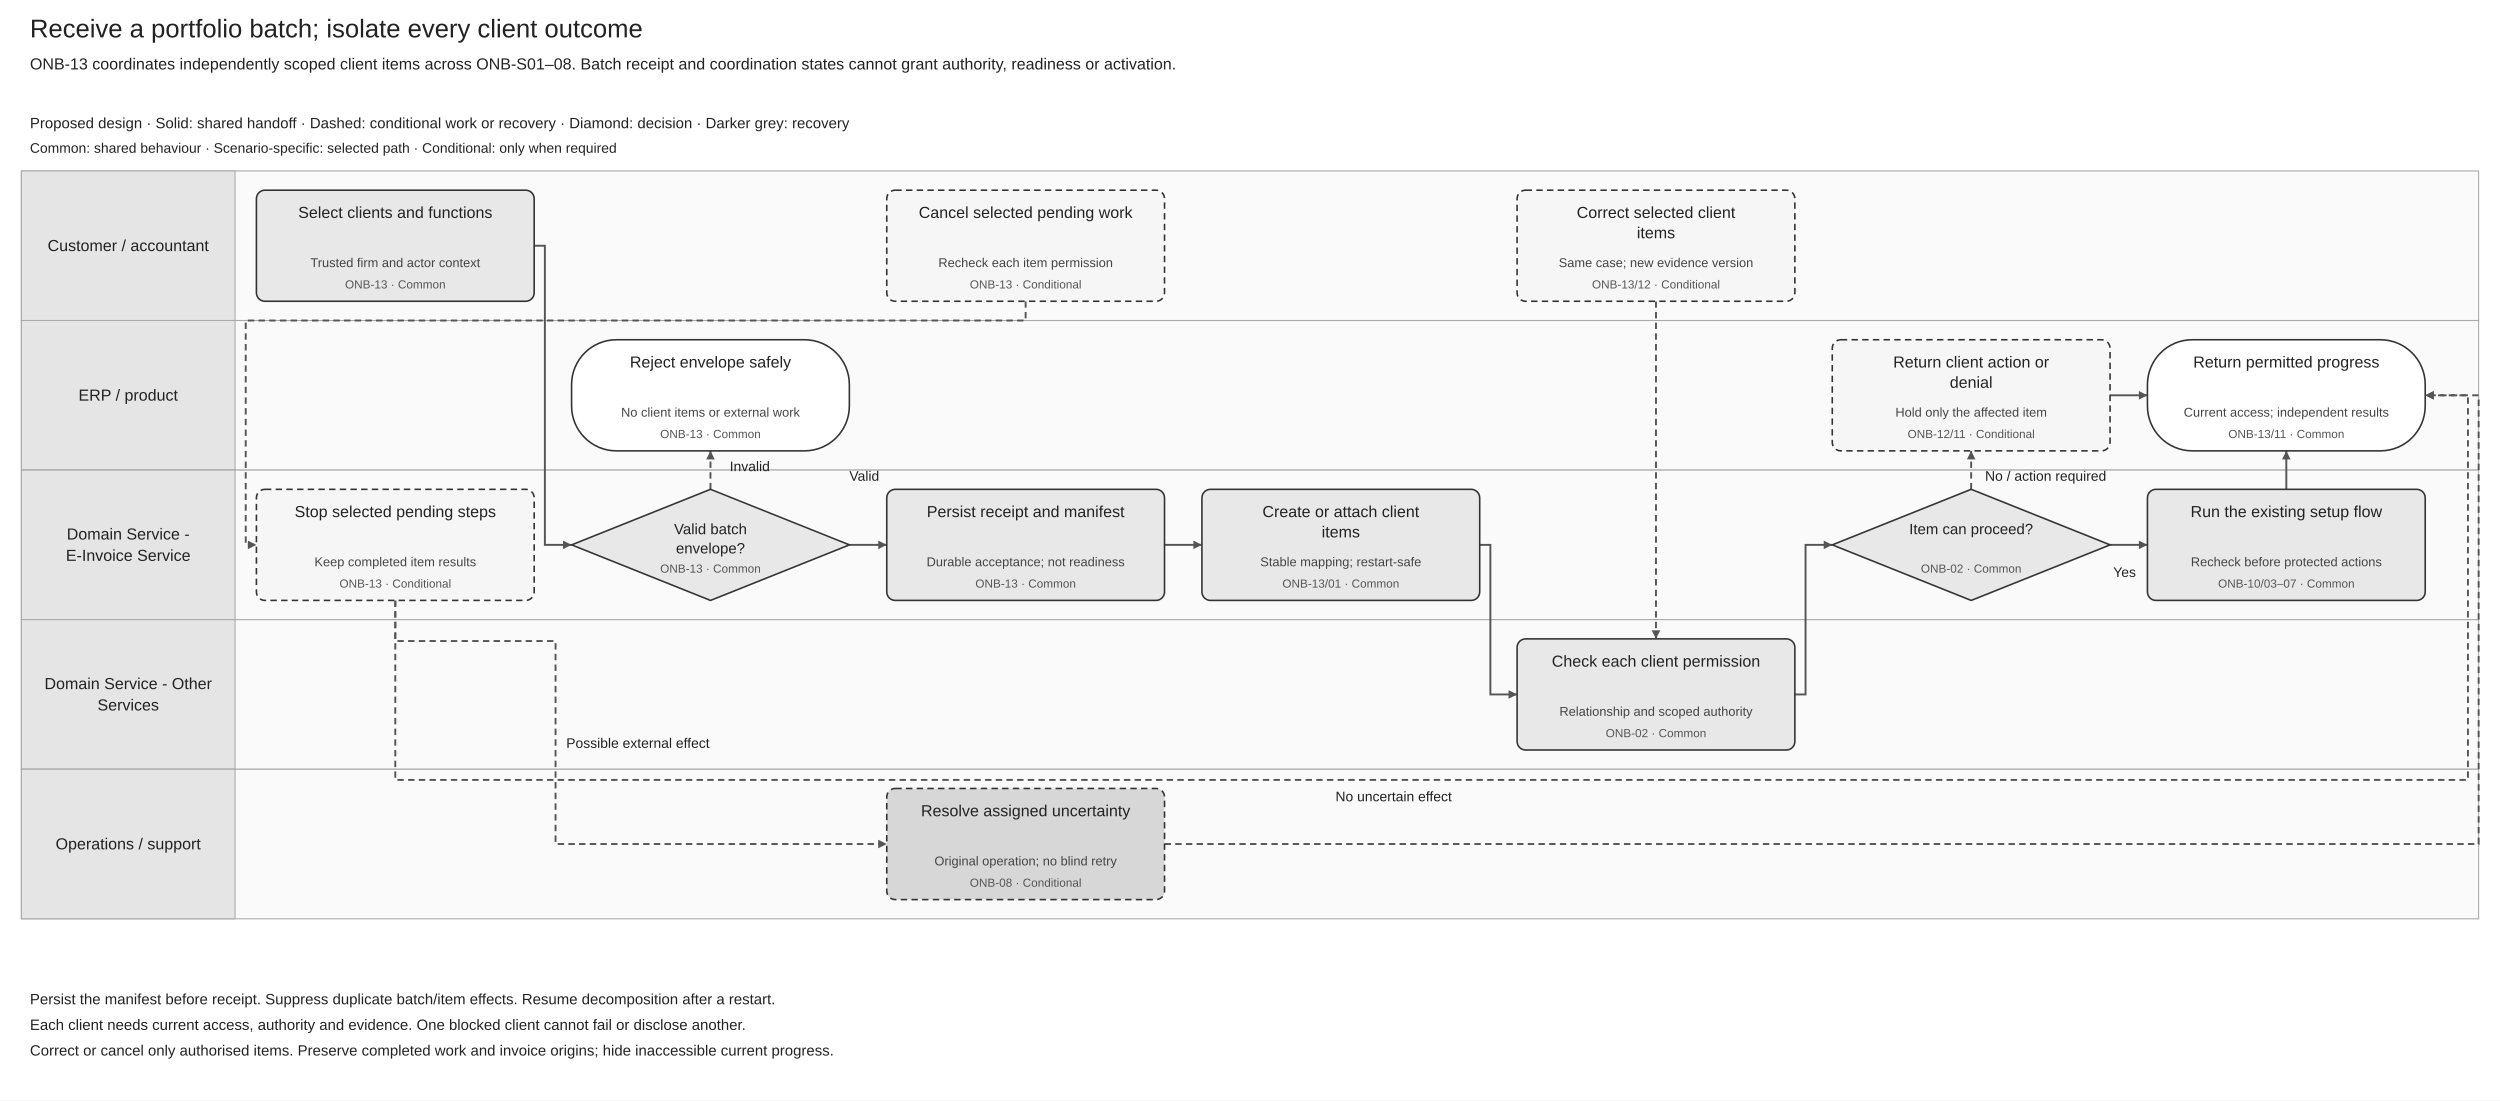
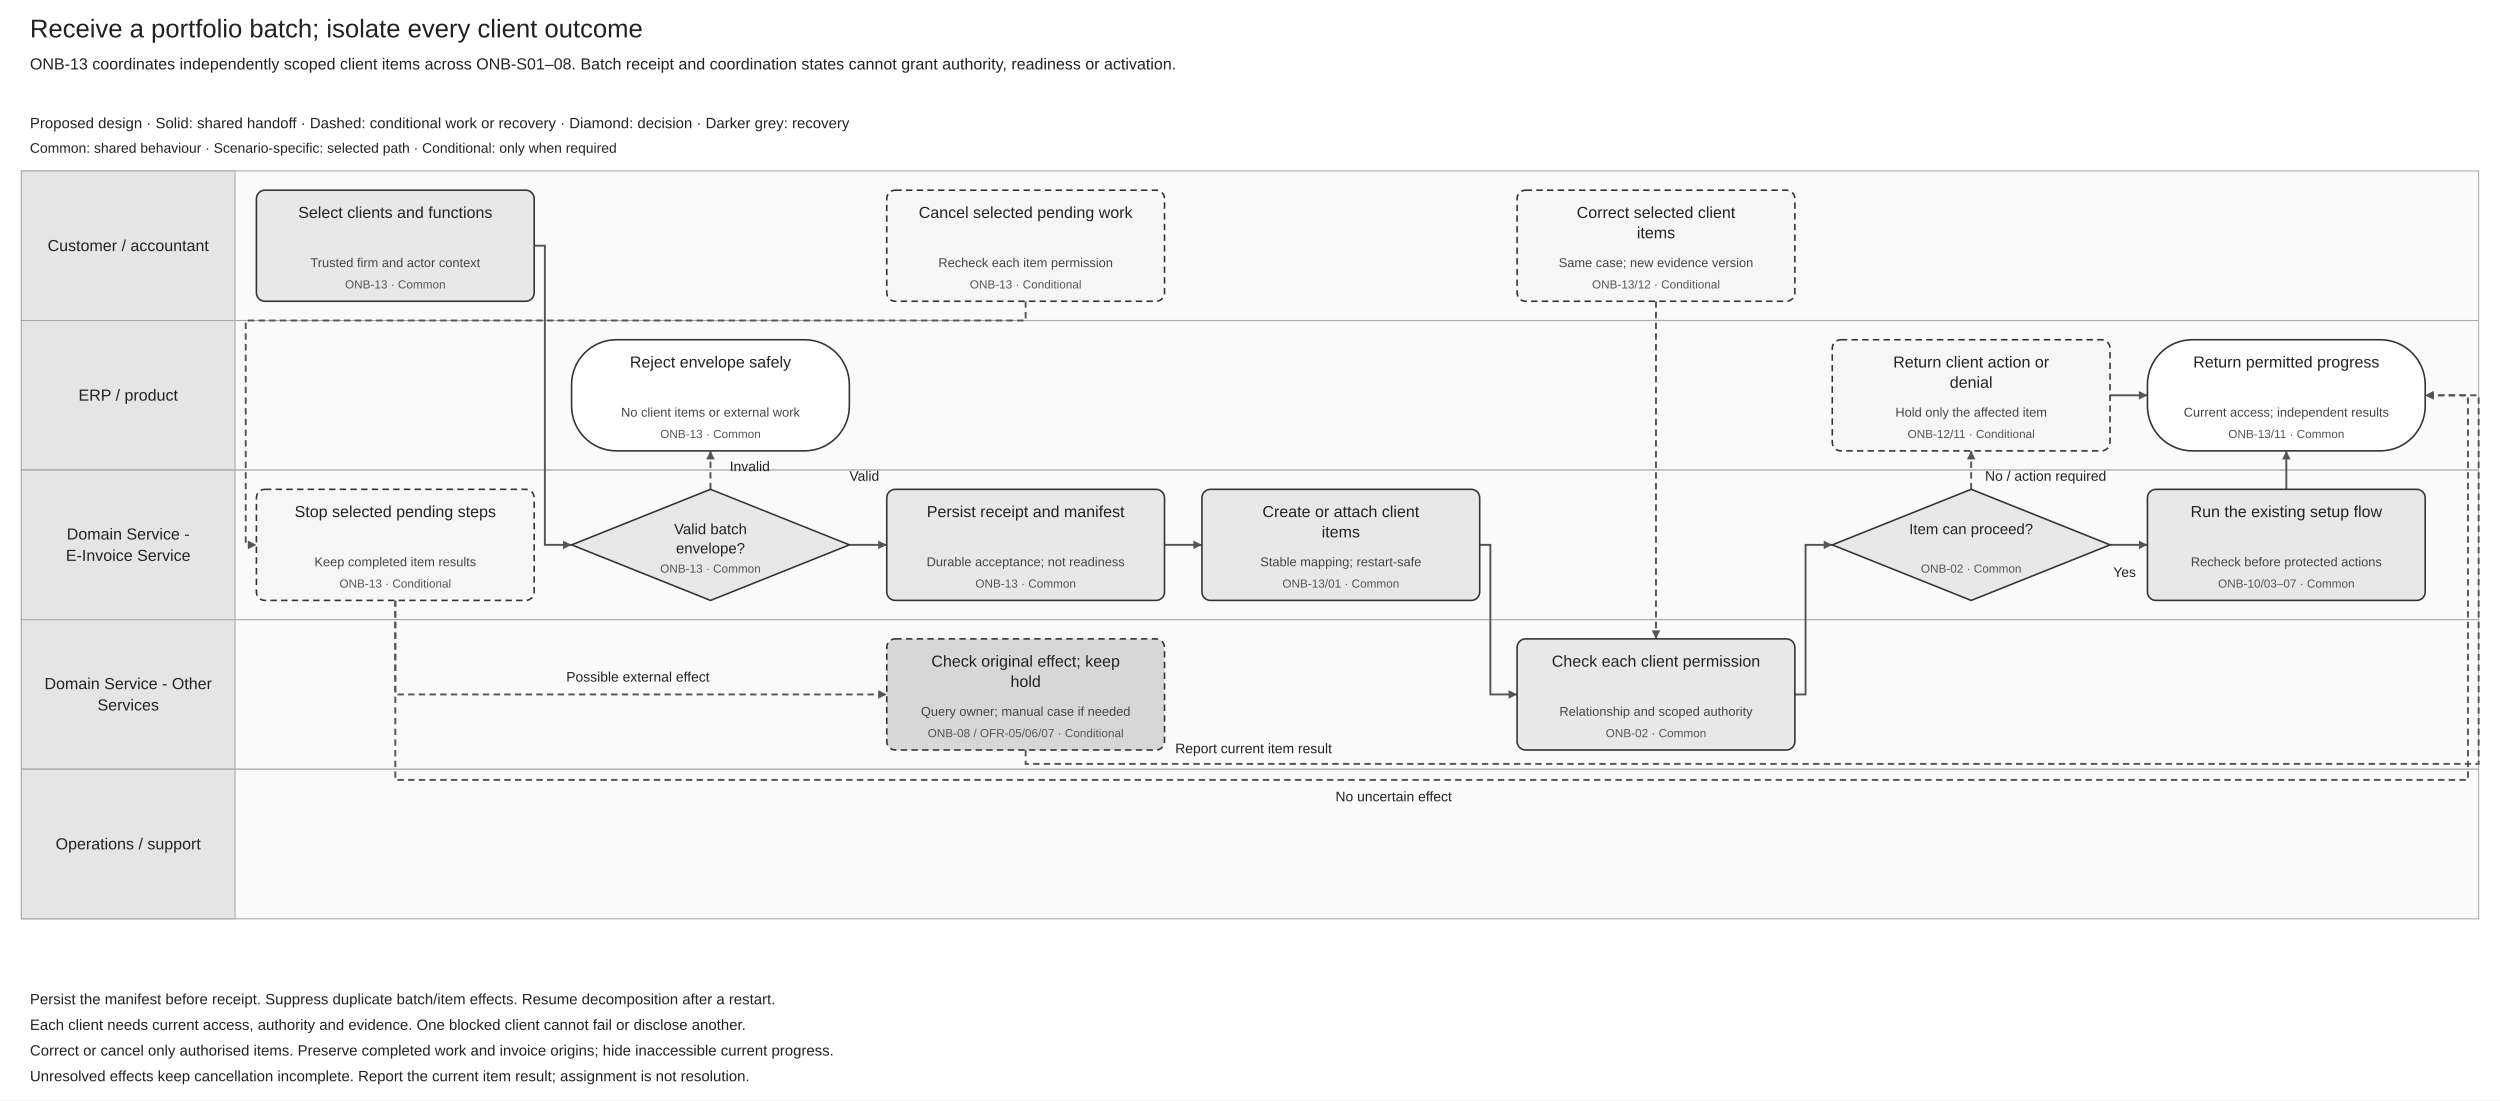
<svg xmlns="http://www.w3.org/2000/svg" width="2340" height="1030" viewBox="0 0 2340 1030" role="img" aria-label="Receive a portfolio batch; isolate every client outcome">
  <rect width="2340" height="1030" fill="white" />
  <text x="28" y="35" font-family="Arial, sans-serif" font-size="24" text-anchor="start" fill="#222222">Receive a portfolio batch; isolate every client outcome</text>
  <text x="28" y="65" font-family="Arial, sans-serif" font-size="15" text-anchor="start" fill="#222222">ONB-13 coordinates independently scoped client items across ONB-S01–08. Batch receipt and coordination states cannot grant authority, readiness or activation.</text>
  <text x="28" y="120" font-family="Arial, sans-serif" font-size="14" text-anchor="start" fill="#222222">Proposed design · Solid: shared handoff · Dashed: conditional work or recovery · Diamond: decision · Darker grey: recovery</text>
  <text x="28" y="143" font-family="Arial, sans-serif" font-size="13" text-anchor="start" fill="#222222">Common: shared behaviour · Scenario-specific: selected path · Conditional: only when required</text>
  <rect x="20" y="160" width="2300" height="140" fill="#fafafa" stroke="#aaaaaa" />
  <rect x="20" y="160" width="200" height="140" fill="#e5e5e5" stroke="#aaaaaa" />
  <text x="120" y="235" font-family="Arial, sans-serif" font-size="15" text-anchor="middle" fill="#222222">Customer / accountant</text>
  <rect x="20" y="300" width="2300" height="140" fill="#fafafa" stroke="#aaaaaa" />
  <rect x="20" y="300" width="200" height="140" fill="#e5e5e5" stroke="#aaaaaa" />
  <text x="120" y="375" font-family="Arial, sans-serif" font-size="15" text-anchor="middle" fill="#222222">ERP / product</text>
  <rect x="20" y="440" width="2300" height="140" fill="#fafafa" stroke="#aaaaaa" />
  <rect x="20" y="440" width="200" height="140" fill="#e5e5e5" stroke="#aaaaaa" />
  <text x="120" y="505" font-family="Arial, sans-serif" font-size="15" text-anchor="middle" fill="#222222">Domain Service -</text>
  <text x="120" y="525" font-family="Arial, sans-serif" font-size="15" text-anchor="middle" fill="#222222">E-Invoice Service</text>
  <rect x="20" y="580" width="2300" height="140" fill="#fafafa" stroke="#aaaaaa" />
  <rect x="20" y="580" width="200" height="140" fill="#e5e5e5" stroke="#aaaaaa" />
  <text x="120" y="645" font-family="Arial, sans-serif" font-size="15" text-anchor="middle" fill="#222222">Domain Service - Other</text>
  <text x="120" y="665" font-family="Arial, sans-serif" font-size="15" text-anchor="middle" fill="#222222">Services</text>
  <rect x="20" y="720" width="2300" height="140" fill="#fafafa" stroke="#aaaaaa" />
  <rect x="20" y="720" width="200" height="140" fill="#e5e5e5" stroke="#aaaaaa" />
  <text x="120" y="795" font-family="Arial, sans-serif" font-size="15" text-anchor="middle" fill="#222222">Operations / support</text>
  <path d="M 500,230 L 510,230 L 510,510 L 535,510" fill="none" stroke="#555555" stroke-width="1.8" />
  <path d="M 535,510.0 L 527.0,506.0 L 527.0,514.0 Z" fill="#555555" />
  <path d="M 665,458 L 665,422" fill="none" stroke="#555555" stroke-width="1.8" stroke-dasharray="6 4" />
  <path d="M 665.0,422 L 661.0,430.0 L 669.0,430.0 Z" fill="#555555" />
  <path d="M 795,510 L 830,510" fill="none" stroke="#555555" stroke-width="1.8" />
  <path d="M 830,510.0 L 822.0,506.0 L 822.0,514.0 Z" fill="#555555" />
  <path d="M 1090,510 L 1125,510" fill="none" stroke="#555555" stroke-width="1.8" />
  <path d="M 1125,510.0 L 1117.0,506.0 L 1117.0,514.0 Z" fill="#555555" />
  <path d="M 1385,510 L 1395,510 L 1395,650 L 1420,650" fill="none" stroke="#555555" stroke-width="1.8" />
  <path d="M 1420,650.0 L 1412.0,646.0 L 1412.0,654.0 Z" fill="#555555" />
  <path d="M 1680,650 L 1690,650 L 1690,510 L 1715,510" fill="none" stroke="#555555" stroke-width="1.8" />
  <path d="M 1715,510.0 L 1707.0,506.0 L 1707.0,514.0 Z" fill="#555555" />
  <path d="M 1975,510 L 2010,510" fill="none" stroke="#555555" stroke-width="1.8" />
  <path d="M 2010,510.0 L 2002.0,506.0 L 2002.0,514.0 Z" fill="#555555" />
  <path d="M 1845,458 L 1845,422" fill="none" stroke="#555555" stroke-width="1.8" stroke-dasharray="6 4" />
  <path d="M 1845.0,422 L 1841.0,430.0 L 1849.0,430.0 Z" fill="#555555" />
  <path d="M 2140,458 L 2140,422" fill="none" stroke="#555555" stroke-width="1.8" />
  <path d="M 2140.0,422 L 2136.0,430.0 L 2144.0,430.0 Z" fill="#555555" />
  <path d="M 1975,370 L 2010,370" fill="none" stroke="#555555" stroke-width="1.8" />
  <path d="M 2010,370.0 L 2002.0,366.0 L 2002.0,374.0 Z" fill="#555555" />
  <path d="M 1550,282 L 1550,598" fill="none" stroke="#555555" stroke-width="1.8" stroke-dasharray="6 4" />
  <path d="M 1550.0,598 L 1554.0,590.0 L 1546.0,590.0 Z" fill="#555555" />
  <path d="M 960,282 L 960,300 L 230,300 L 230,510 L 240,510" fill="none" stroke="#555555" stroke-width="1.8" stroke-dasharray="6 4" />
  <path d="M 240,510 L 232.0,506.0 L 232.0,514.0 Z" fill="#555555" />
  <path d="M 370,562 L 370,730 L 2310,730 L 2310,370 L 2270,370" fill="none" stroke="#555555" stroke-width="1.8" stroke-dasharray="6 4" />
  <path d="M 2270,370 L 2278.0,374.0 L 2278.0,366.0 Z" fill="#555555" />
-   <path d="M 370,562 L 370,600 L 520,600 L 520,790 L 830,790" fill="none" stroke="#555555" stroke-width="1.8" stroke-dasharray="6 4" />
-   <path d="M 830,790 L 822.0,786.0 L 822.0,794.0 Z" fill="#555555" />
-   <path d="M 1090,790 L 2320,790 L 2320,370 L 2270,370" fill="none" stroke="#555555" stroke-width="1.8" stroke-dasharray="6 4" />
+   <path d="M 370,562 L 370,650 L 830,650" fill="none" stroke="#555555" stroke-width="1.8" stroke-dasharray="6 4" />
+   <path d="M 830,650 L 822.0,646.0 L 822.0,654.0 Z" fill="#555555" />
+   <path d="M 960,702 L 960,715 L 2320,715 L 2320,370 L 2270,370" fill="none" stroke="#555555" stroke-width="1.8" stroke-dasharray="6 4" />
  <path d="M 2270,370 L 2278.0,374.0 L 2278.0,366.0 Z" fill="#555555" />
  <a href="../../specs/SPEC-SEI-002-onboarding-solution-specification.md" aria-label="ONB-13 Select clients and functions">
    <rect x="240" y="178" width="260" height="104" rx="8" fill="#e8e8e8" stroke="#333333" stroke-width="1.5" />
    <text x="370.0" y="204" font-family="Arial, sans-serif" font-size="15" text-anchor="middle" fill="#222222">Select clients and functions</text>
    <text x="370.0" y="250" font-family="Arial, sans-serif" font-size="12" text-anchor="middle" fill="#444444">Trusted firm and actor context</text>
    <text x="370.0" y="270" font-family="Arial, sans-serif" font-size="11" text-anchor="middle" fill="#555555">ONB-13 · Common</text>
  </a>
  <a href="../../specs/SPEC-SEI-002-onboarding-solution-specification.md" aria-label="ONB-13 Valid batch envelope?">
    <path d="M 665.0,458 L 795,510.0 L 665.0,562 L 535,510.0 Z" fill="#e8e8e8" stroke="#333333" stroke-width="1.5" />
    <text x="665.0" y="500" font-family="Arial, sans-serif" font-size="14" text-anchor="middle" fill="#222222">Valid batch</text>
    <text x="665.0" y="518" font-family="Arial, sans-serif" font-size="14" text-anchor="middle" fill="#222222">envelope?</text>
    <text x="665.0" y="536" font-family="Arial, sans-serif" font-size="11" text-anchor="middle" fill="#555555">ONB-13 · Common</text>
  </a>
  <a href="../../specs/SPEC-SEI-002-onboarding-solution-specification.md" aria-label="ONB-13 Reject envelope safely">
    <rect x="535" y="318" width="260" height="104" rx="42" fill="#ffffff" stroke="#333333" stroke-width="1.5" />
    <text x="665.0" y="344" font-family="Arial, sans-serif" font-size="15" text-anchor="middle" fill="#222222">Reject envelope safely</text>
    <text x="665.0" y="390" font-family="Arial, sans-serif" font-size="12" text-anchor="middle" fill="#444444">No client items or external work</text>
    <text x="665.0" y="410" font-family="Arial, sans-serif" font-size="11" text-anchor="middle" fill="#555555">ONB-13 · Common</text>
  </a>
  <a href="../../specs/SPEC-SEI-002-onboarding-solution-specification.md" aria-label="ONB-13 Persist receipt and manifest">
    <rect x="830" y="458" width="260" height="104" rx="8" fill="#e8e8e8" stroke="#333333" stroke-width="1.5" />
    <text x="960.0" y="484" font-family="Arial, sans-serif" font-size="15" text-anchor="middle" fill="#222222">Persist receipt and manifest</text>
    <text x="960.0" y="530" font-family="Arial, sans-serif" font-size="12" text-anchor="middle" fill="#444444">Durable acceptance; not readiness</text>
    <text x="960.0" y="550" font-family="Arial, sans-serif" font-size="11" text-anchor="middle" fill="#555555">ONB-13 · Common</text>
  </a>
  <a href="../../specs/SPEC-SEI-002-onboarding-solution-specification.md" aria-label="ONB-13/01 Create or attach client items">
    <rect x="1125" y="458" width="260" height="104" rx="8" fill="#e8e8e8" stroke="#333333" stroke-width="1.5" />
    <text x="1255.0" y="484" font-family="Arial, sans-serif" font-size="15" text-anchor="middle" fill="#222222">Create or attach client</text>
    <text x="1255.0" y="503" font-family="Arial, sans-serif" font-size="15" text-anchor="middle" fill="#222222">items</text>
    <text x="1255.0" y="530" font-family="Arial, sans-serif" font-size="12" text-anchor="middle" fill="#444444">Stable mapping; restart-safe</text>
    <text x="1255.0" y="550" font-family="Arial, sans-serif" font-size="11" text-anchor="middle" fill="#555555">ONB-13/01 · Common</text>
  </a>
  <a href="../../specs/SPEC-SEI-002-onboarding-solution-specification.md" aria-label="ONB-02 Check each client permission">
    <rect x="1420" y="598" width="260" height="104" rx="8" fill="#e8e8e8" stroke="#333333" stroke-width="1.5" />
    <text x="1550.0" y="624" font-family="Arial, sans-serif" font-size="15" text-anchor="middle" fill="#222222">Check each client permission</text>
    <text x="1550.0" y="670" font-family="Arial, sans-serif" font-size="12" text-anchor="middle" fill="#444444">Relationship and scoped authority</text>
    <text x="1550.0" y="690" font-family="Arial, sans-serif" font-size="11" text-anchor="middle" fill="#555555">ONB-02 · Common</text>
  </a>
  <a href="../../specs/SPEC-SEI-002-onboarding-solution-specification.md" aria-label="ONB-02 Item can proceed?">
    <path d="M 1845.0,458 L 1975,510.0 L 1845.0,562 L 1715,510.0 Z" fill="#e8e8e8" stroke="#333333" stroke-width="1.5" />
    <text x="1845.0" y="500" font-family="Arial, sans-serif" font-size="14" text-anchor="middle" fill="#222222">Item can proceed?</text>
    <text x="1845.0" y="536" font-family="Arial, sans-serif" font-size="11" text-anchor="middle" fill="#555555">ONB-02 · Common</text>
  </a>
  <a href="../../specs/SPEC-SEI-002-onboarding-solution-specification.md" aria-label="ONB-10/03–07 Run the existing setup flow">
    <rect x="2010" y="458" width="260" height="104" rx="8" fill="#e8e8e8" stroke="#333333" stroke-width="1.5" />
    <text x="2140.0" y="484" font-family="Arial, sans-serif" font-size="15" text-anchor="middle" fill="#222222">Run the existing setup flow</text>
    <text x="2140.0" y="530" font-family="Arial, sans-serif" font-size="12" text-anchor="middle" fill="#444444">Recheck before protected actions</text>
    <text x="2140.0" y="550" font-family="Arial, sans-serif" font-size="11" text-anchor="middle" fill="#555555">ONB-10/03–07 · Common</text>
  </a>
  <a href="../../specs/SPEC-SEI-002-onboarding-solution-specification.md" aria-label="ONB-12/11 Return client action or denial">
    <rect x="1715" y="318" width="260" height="104" rx="8" fill="#f6f6f6" stroke="#333333" stroke-width="1.5" stroke-dasharray="6 4" />
    <text x="1845.0" y="344" font-family="Arial, sans-serif" font-size="15" text-anchor="middle" fill="#222222">Return client action or</text>
    <text x="1845.0" y="363" font-family="Arial, sans-serif" font-size="15" text-anchor="middle" fill="#222222">denial</text>
    <text x="1845.0" y="390" font-family="Arial, sans-serif" font-size="12" text-anchor="middle" fill="#444444">Hold only the affected item</text>
    <text x="1845.0" y="410" font-family="Arial, sans-serif" font-size="11" text-anchor="middle" fill="#555555">ONB-12/11 · Conditional</text>
  </a>
  <a href="../../specs/SPEC-SEI-002-onboarding-solution-specification.md" aria-label="ONB-13/11 Return permitted progress">
    <rect x="2010" y="318" width="260" height="104" rx="42" fill="#ffffff" stroke="#333333" stroke-width="1.5" />
    <text x="2140.0" y="344" font-family="Arial, sans-serif" font-size="15" text-anchor="middle" fill="#222222">Return permitted progress</text>
    <text x="2140.0" y="390" font-family="Arial, sans-serif" font-size="12" text-anchor="middle" fill="#444444">Current access; independent results</text>
    <text x="2140.0" y="410" font-family="Arial, sans-serif" font-size="11" text-anchor="middle" fill="#555555">ONB-13/11 · Common</text>
  </a>
  <a href="../../specs/SPEC-SEI-002-onboarding-solution-specification.md" aria-label="ONB-13/12 Correct selected client items">
    <rect x="1420" y="178" width="260" height="104" rx="8" fill="#f6f6f6" stroke="#333333" stroke-width="1.5" stroke-dasharray="6 4" />
    <text x="1550.0" y="204" font-family="Arial, sans-serif" font-size="15" text-anchor="middle" fill="#222222">Correct selected client</text>
    <text x="1550.0" y="223" font-family="Arial, sans-serif" font-size="15" text-anchor="middle" fill="#222222">items</text>
    <text x="1550.0" y="250" font-family="Arial, sans-serif" font-size="12" text-anchor="middle" fill="#444444">Same case; new evidence version</text>
    <text x="1550.0" y="270" font-family="Arial, sans-serif" font-size="11" text-anchor="middle" fill="#555555">ONB-13/12 · Conditional</text>
  </a>
  <a href="../../specs/SPEC-SEI-002-onboarding-solution-specification.md" aria-label="ONB-13 Cancel selected pending work">
    <rect x="830" y="178" width="260" height="104" rx="8" fill="#f6f6f6" stroke="#333333" stroke-width="1.5" stroke-dasharray="6 4" />
    <text x="960.0" y="204" font-family="Arial, sans-serif" font-size="15" text-anchor="middle" fill="#222222">Cancel selected pending work</text>
    <text x="960.0" y="250" font-family="Arial, sans-serif" font-size="12" text-anchor="middle" fill="#444444">Recheck each item permission</text>
    <text x="960.0" y="270" font-family="Arial, sans-serif" font-size="11" text-anchor="middle" fill="#555555">ONB-13 · Conditional</text>
  </a>
  <a href="../../specs/SPEC-SEI-002-onboarding-solution-specification.md" aria-label="ONB-13 Stop selected pending steps">
    <rect x="240" y="458" width="260" height="104" rx="8" fill="#f6f6f6" stroke="#333333" stroke-width="1.5" stroke-dasharray="6 4" />
    <text x="370.0" y="484" font-family="Arial, sans-serif" font-size="15" text-anchor="middle" fill="#222222">Stop selected pending steps</text>
    <text x="370.0" y="530" font-family="Arial, sans-serif" font-size="12" text-anchor="middle" fill="#444444">Keep completed item results</text>
    <text x="370.0" y="550" font-family="Arial, sans-serif" font-size="11" text-anchor="middle" fill="#555555">ONB-13 · Conditional</text>
  </a>
-   <a href="../../specs/SPEC-SEI-002-onboarding-solution-specification.md" aria-label="ONB-08 Resolve assigned uncertainty">
-     <rect x="830" y="738" width="260" height="104" rx="8" fill="#d7d7d7" stroke="#333333" stroke-width="1.5" stroke-dasharray="6 4" />
-     <text x="960.0" y="764" font-family="Arial, sans-serif" font-size="15" text-anchor="middle" fill="#222222">Resolve assigned uncertainty</text>
-     <text x="960.0" y="810" font-family="Arial, sans-serif" font-size="12" text-anchor="middle" fill="#444444">Original operation; no blind retry</text>
-     <text x="960.0" y="830" font-family="Arial, sans-serif" font-size="11" text-anchor="middle" fill="#555555">ONB-08 · Conditional</text>
+   <a href="../../specs/SPEC-SEI-002-onboarding-solution-specification.md" aria-label="ONB-08 / OFR-05/06/07 Check original effect; keep hold">
+     <rect x="830" y="598" width="260" height="104" rx="8" fill="#d7d7d7" stroke="#333333" stroke-width="1.5" stroke-dasharray="6 4" />
+     <text x="960.0" y="624" font-family="Arial, sans-serif" font-size="15" text-anchor="middle" fill="#222222">Check original effect; keep</text>
+     <text x="960.0" y="643" font-family="Arial, sans-serif" font-size="15" text-anchor="middle" fill="#222222">hold</text>
+     <text x="960.0" y="670" font-family="Arial, sans-serif" font-size="12" text-anchor="middle" fill="#444444">Query owner; manual case if needed</text>
+     <text x="960.0" y="690" font-family="Arial, sans-serif" font-size="11" text-anchor="middle" fill="#555555">ONB-08 / OFR-05/06/07 · Conditional</text>
  </a>
  <text x="683" y="441" font-family="Arial, sans-serif" font-size="13" text-anchor="start" fill="#222222">Invalid</text>
  <text x="795" y="450" font-family="Arial, sans-serif" font-size="13" text-anchor="start" fill="#222222">Valid</text>
  <text x="1978" y="540" font-family="Arial, sans-serif" font-size="13" text-anchor="start" fill="#222222">Yes</text>
  <text x="1858" y="450" font-family="Arial, sans-serif" font-size="13" text-anchor="start" fill="#222222">No / action required</text>
  <text x="1250" y="750" font-family="Arial, sans-serif" font-size="13" text-anchor="start" fill="#222222">No uncertain effect</text>
-   <text x="530" y="700" font-family="Arial, sans-serif" font-size="13" text-anchor="start" fill="#222222">Possible external effect</text>
+   <text x="530" y="638" font-family="Arial, sans-serif" font-size="13" text-anchor="start" fill="#222222">Possible external effect</text>
+   <text x="1100" y="705" font-family="Arial, sans-serif" font-size="13" text-anchor="start" fill="#222222">Report current item result</text>
  <text x="28" y="940" font-family="Arial, sans-serif" font-size="14" text-anchor="start" fill="#222222">Persist the manifest before receipt. Suppress duplicate batch/item effects. Resume decomposition after a restart.</text>
  <text x="28" y="964" font-family="Arial, sans-serif" font-size="14" text-anchor="start" fill="#222222">Each client needs current access, authority and evidence. One blocked client cannot fail or disclose another.</text>
  <text x="28" y="988" font-family="Arial, sans-serif" font-size="14" text-anchor="start" fill="#222222">Correct or cancel only authorised items. Preserve completed work and invoice origins; hide inaccessible current progress.</text>
+   <text x="28" y="1012" font-family="Arial, sans-serif" font-size="14" text-anchor="start" fill="#222222">Unresolved effects keep cancellation incomplete. Report the current item result; assignment is not resolution.</text>
</svg>
